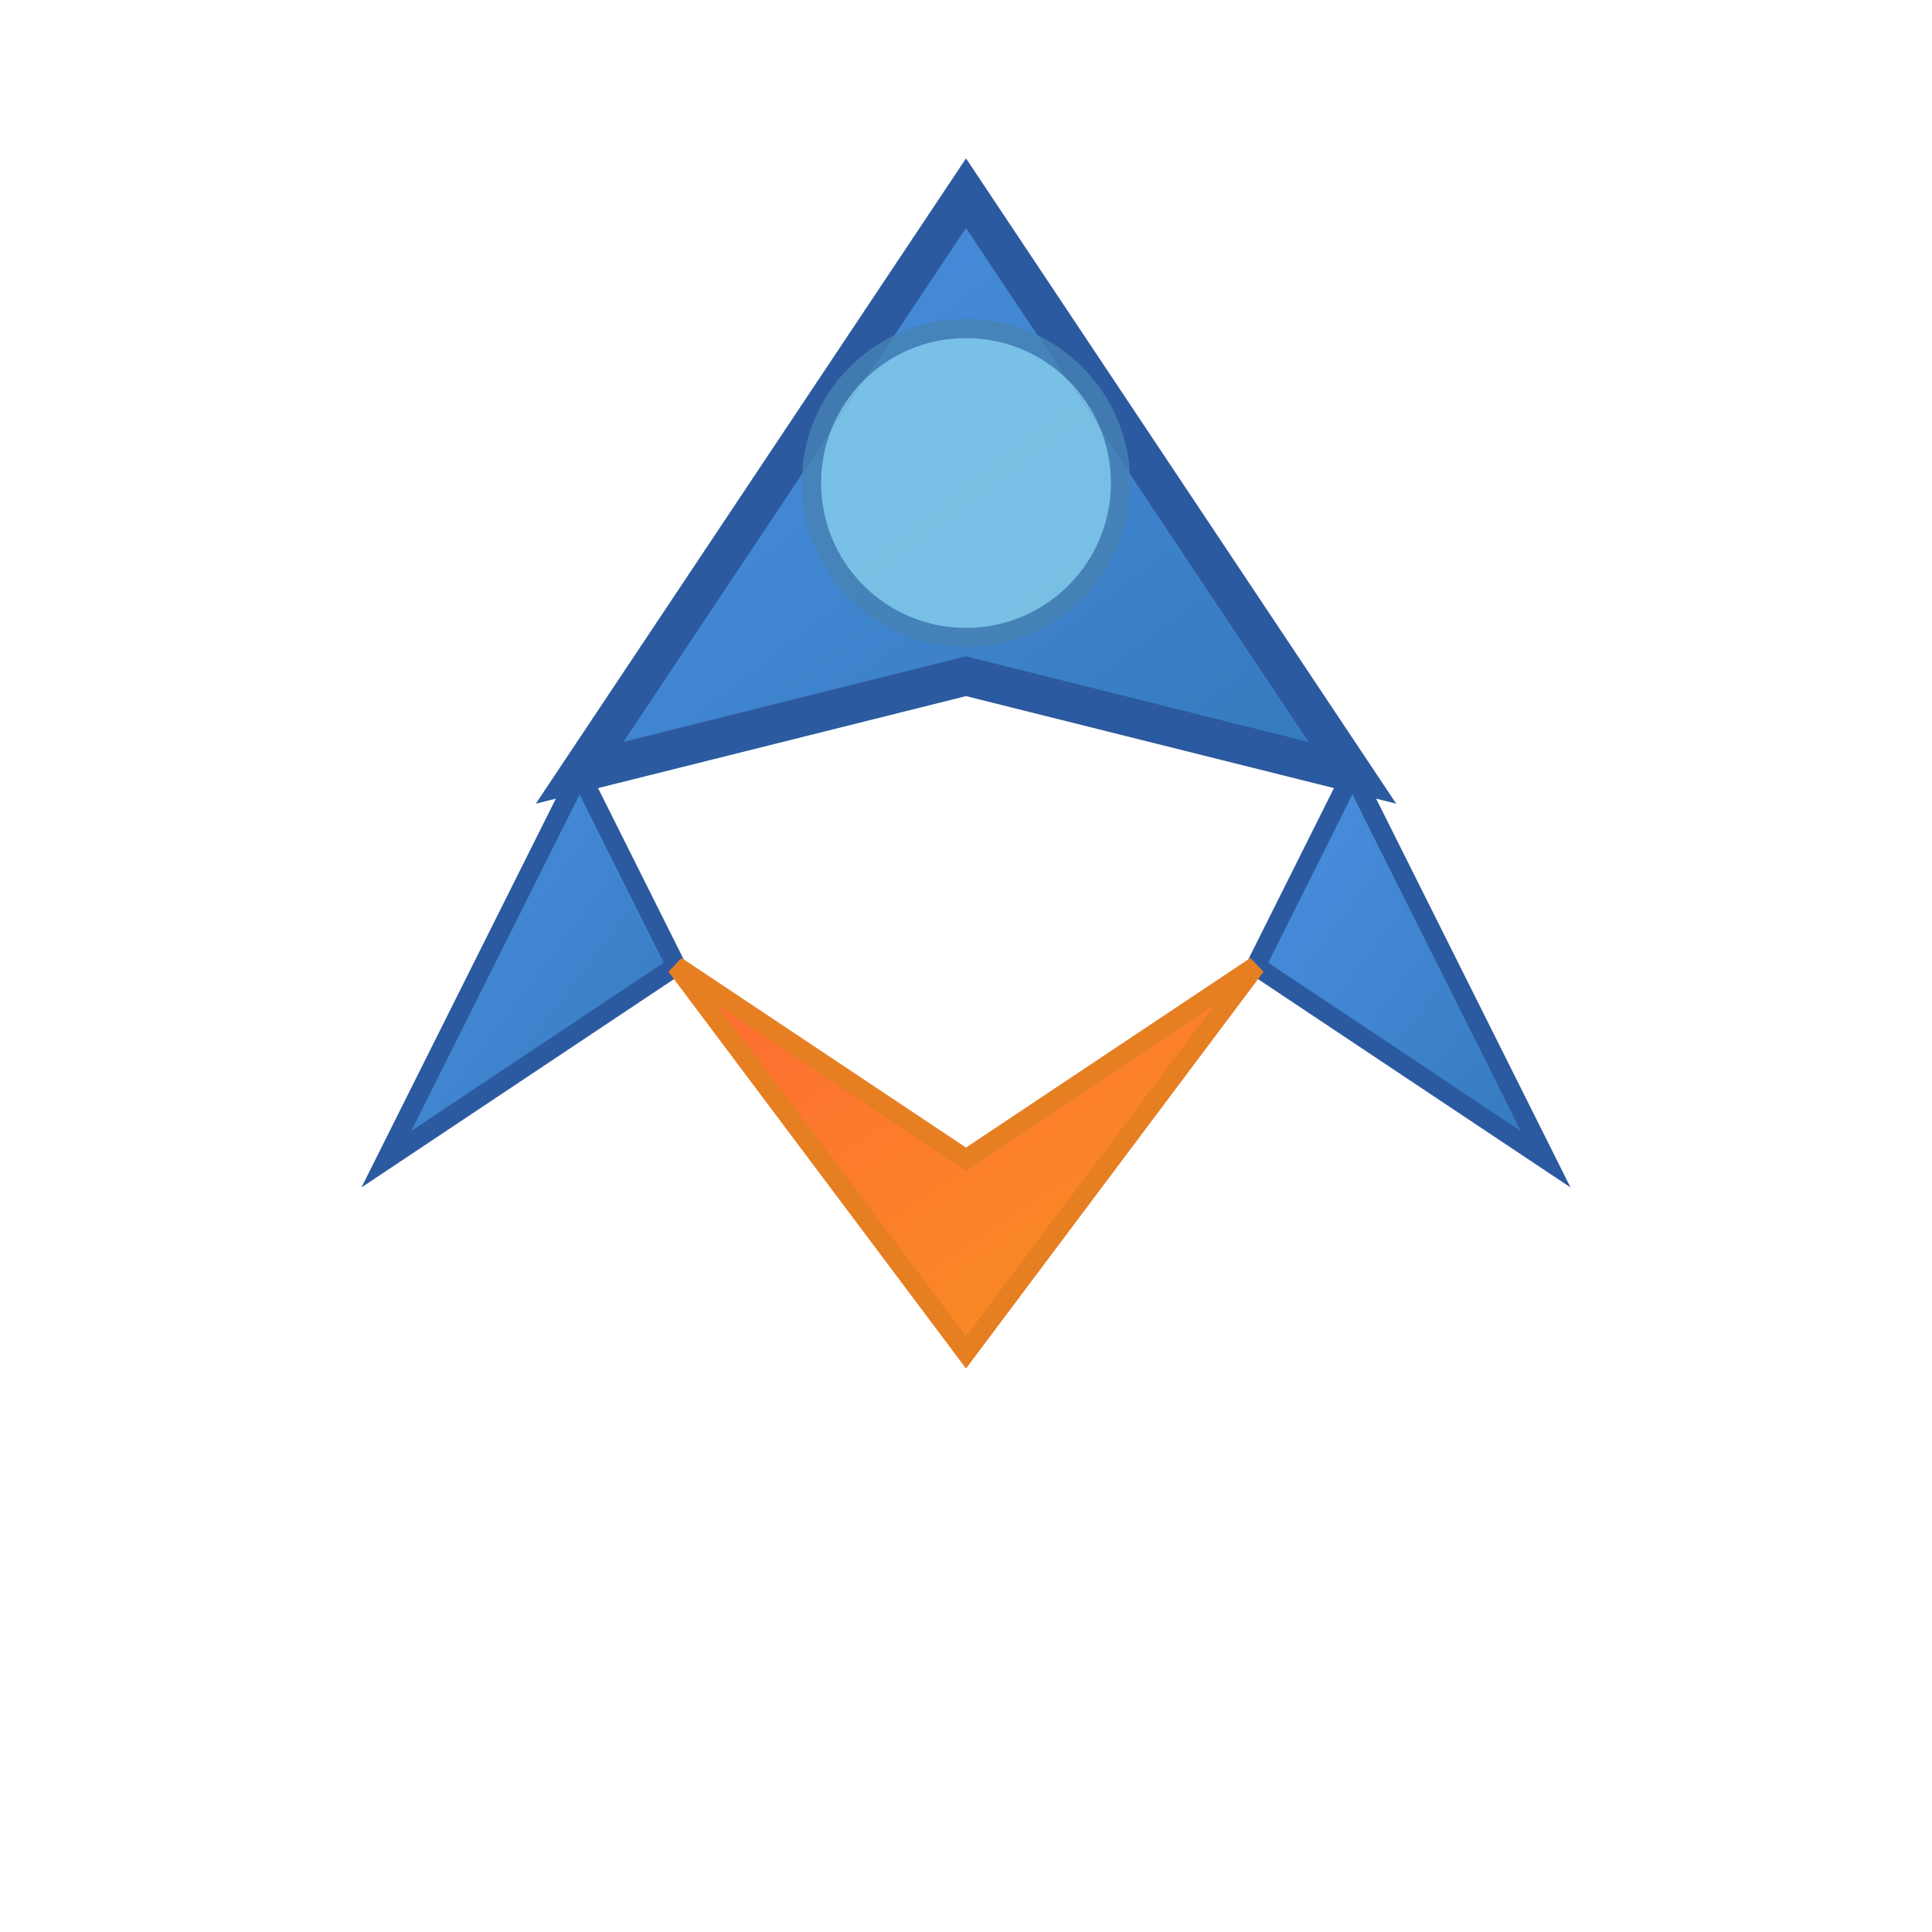
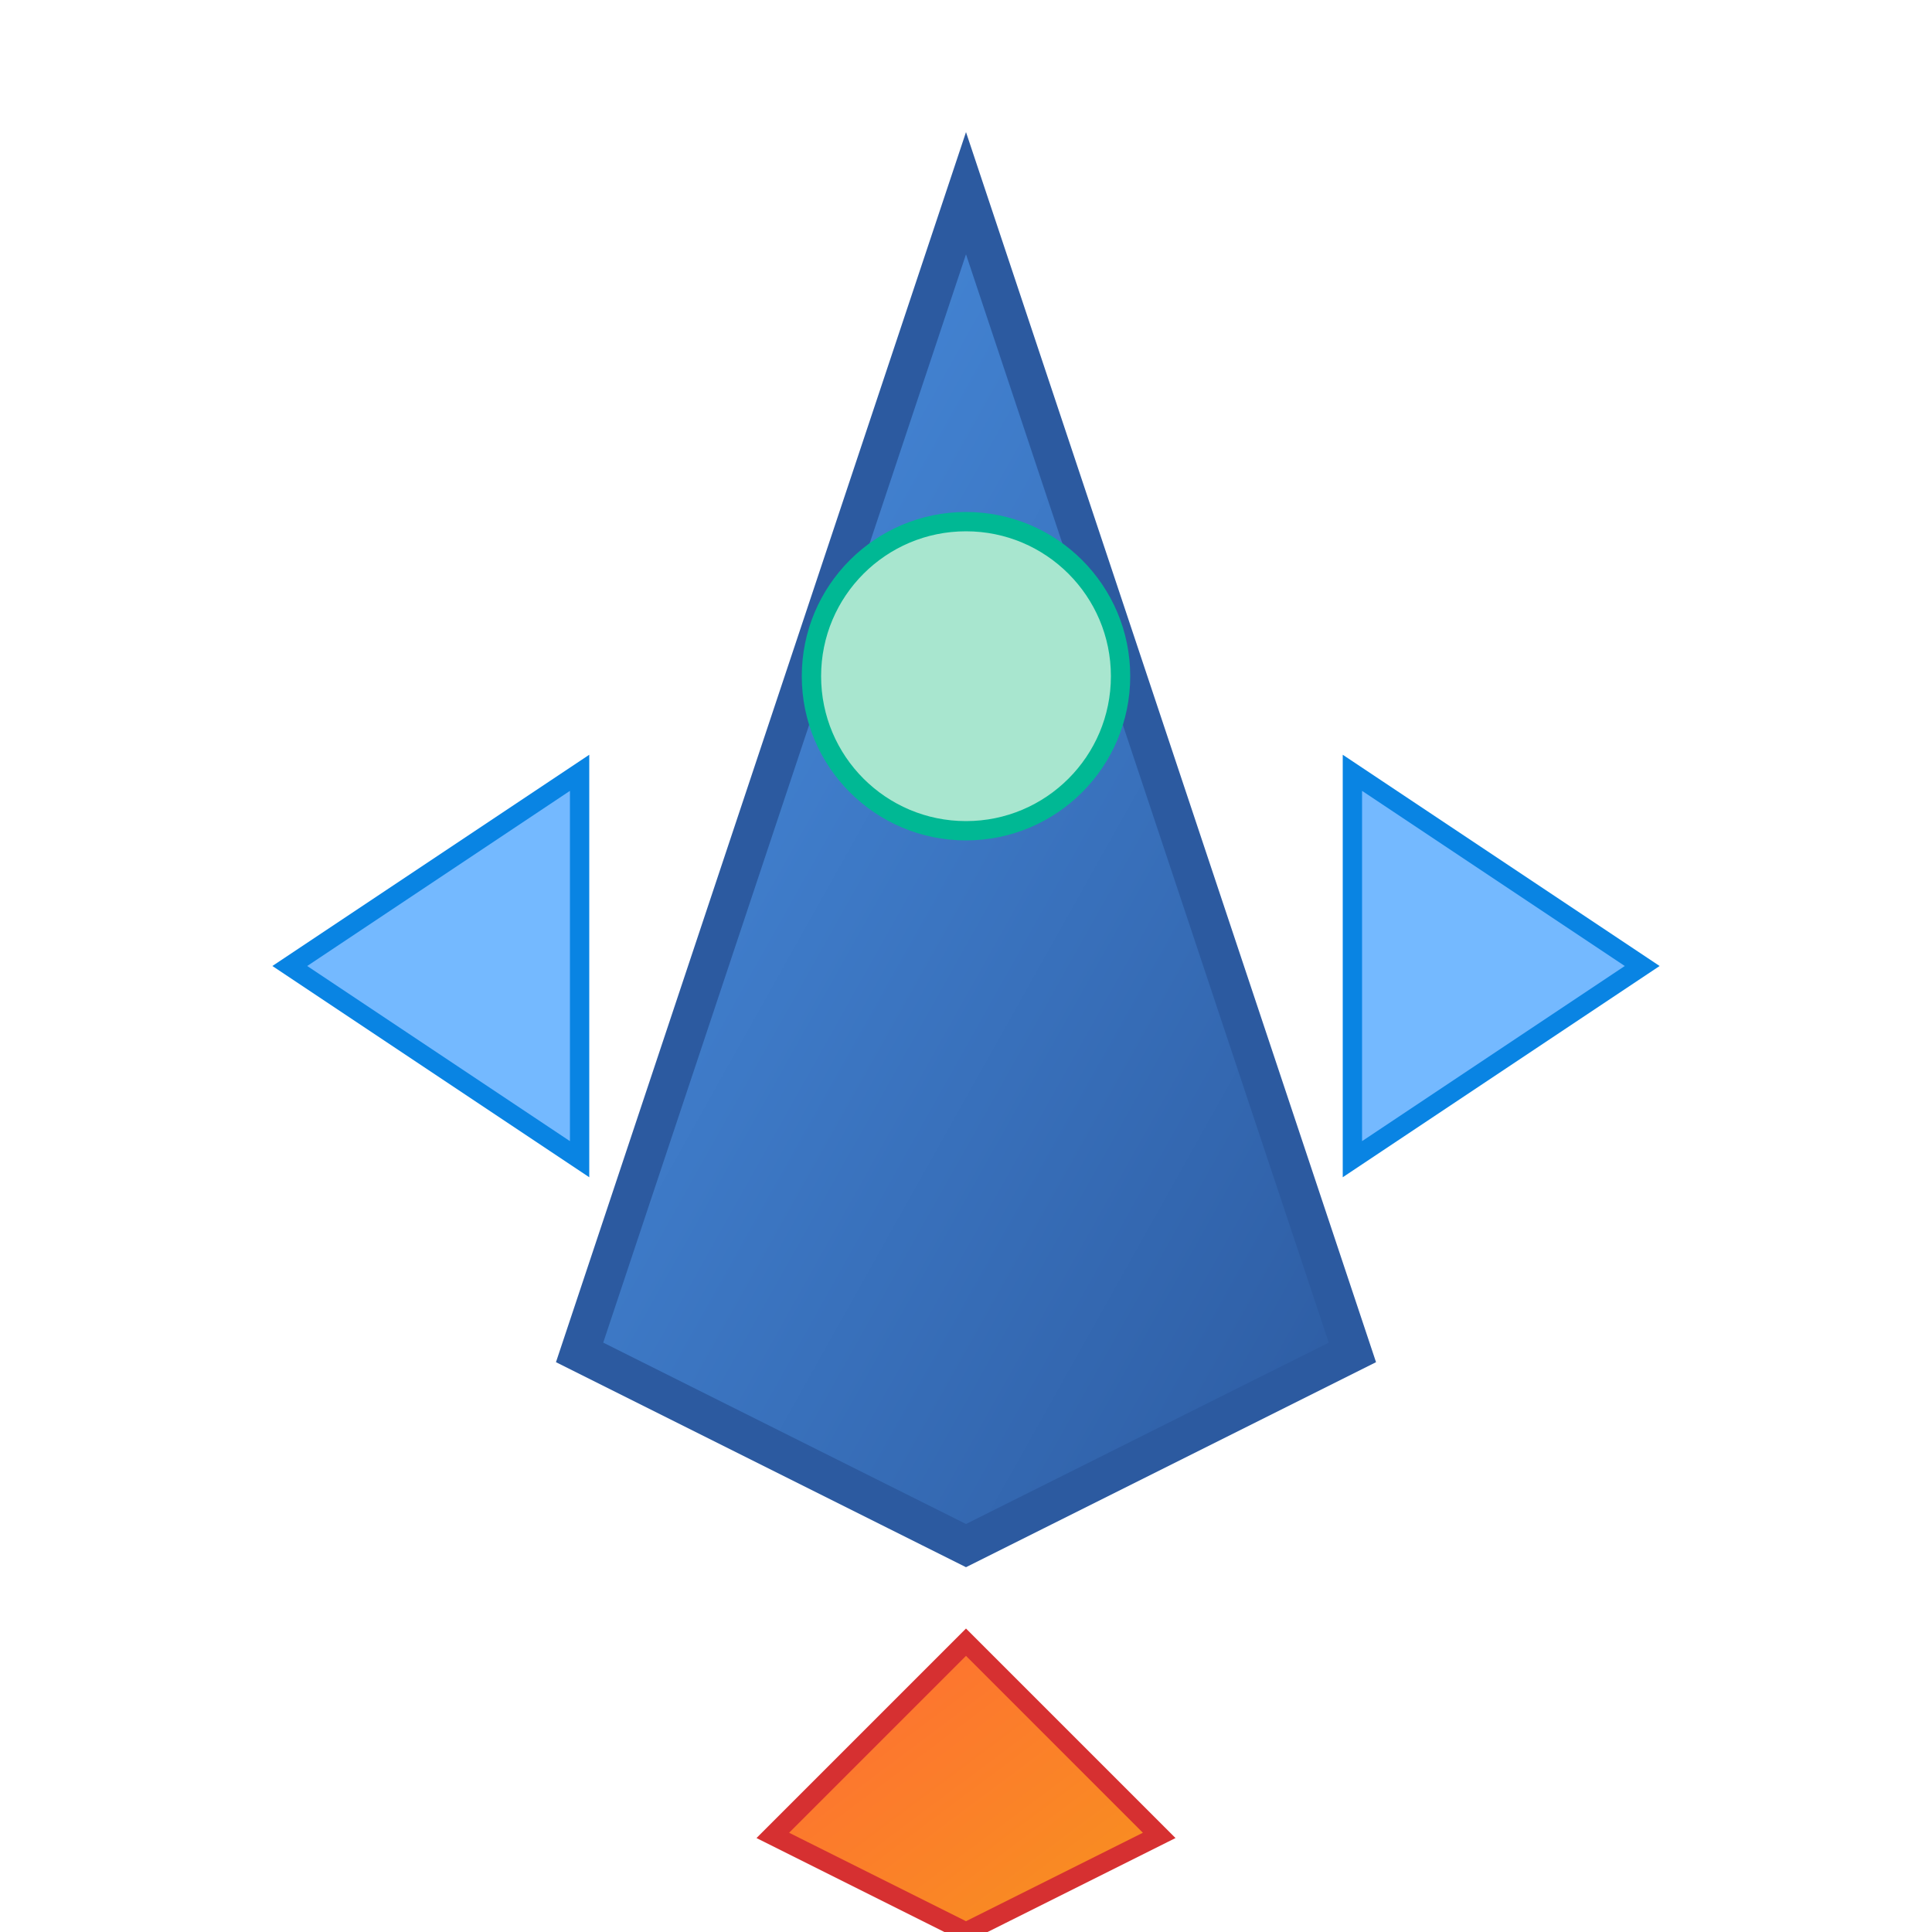
<svg xmlns="http://www.w3.org/2000/svg" viewBox="0 0 100 100" width="100" height="100">
  <defs>
-     <linearGradient id="spaceshipGradient" x1="0%" y1="0%" x2="100%" y2="100%">
+     <linearGradient id="bodyGradient" x1="0%" y1="0%" x2="100%" y2="100%">
      <stop offset="0%" style="stop-color:#4a90e2;stop-opacity:1" />
-       <stop offset="100%" style="stop-color:#357abd;stop-opacity:1" />
+       <stop offset="100%" style="stop-color:#2c5aa0;stop-opacity:1" />
    </linearGradient>
    <linearGradient id="fireGradient" x1="0%" y1="0%" x2="100%" y2="100%">
      <stop offset="0%" style="stop-color:#ff6b35;stop-opacity:1" />
      <stop offset="100%" style="stop-color:#f7931e;stop-opacity:1" />
    </linearGradient>
  </defs>
-   <polygon class="spaceship-body" points="50,10 70,40 50,35 30,40" fill="url(#spaceshipGradient)" stroke="#2c5aa0" stroke-width="2" />
-   <polygon points="30,40 20,60 35,50" fill="url(#spaceshipGradient)" stroke="#2c5aa0" stroke-width="1" />
-   <polygon points="70,40 80,60 65,50" fill="url(#spaceshipGradient)" stroke="#2c5aa0" stroke-width="1" />
-   <polygon class="spaceship-fire" points="35,50 50,70 65,50 50,60" fill="url(#fireGradient)" stroke="#e67e22" stroke-width="1" />
-   <circle cx="50" cy="25" r="8" fill="#87ceeb" stroke="#4682b4" stroke-width="1" opacity="0.8" />
+   <polygon class="spaceship-fire" points="50,85 40,95 50,100 60,95" fill="url(#fireGradient)" stroke="#d63031" stroke-width="1" />
+   <polygon class="spaceship-body" points="50,10 30,70 50,80 70,70" fill="url(#bodyGradient)" stroke="#2c5aa0" stroke-width="2" />
+   <polygon points="30,40 15,50 30,60" fill="#74b9ff" stroke="#0984e3" stroke-width="1" />
+   <polygon points="70,40 85,50 70,60" fill="#74b9ff" stroke="#0984e3" stroke-width="1" />
+   <circle cx="50" cy="35" r="8" fill="#a8e6cf" stroke="#00b894" stroke-width="1" />
</svg>
